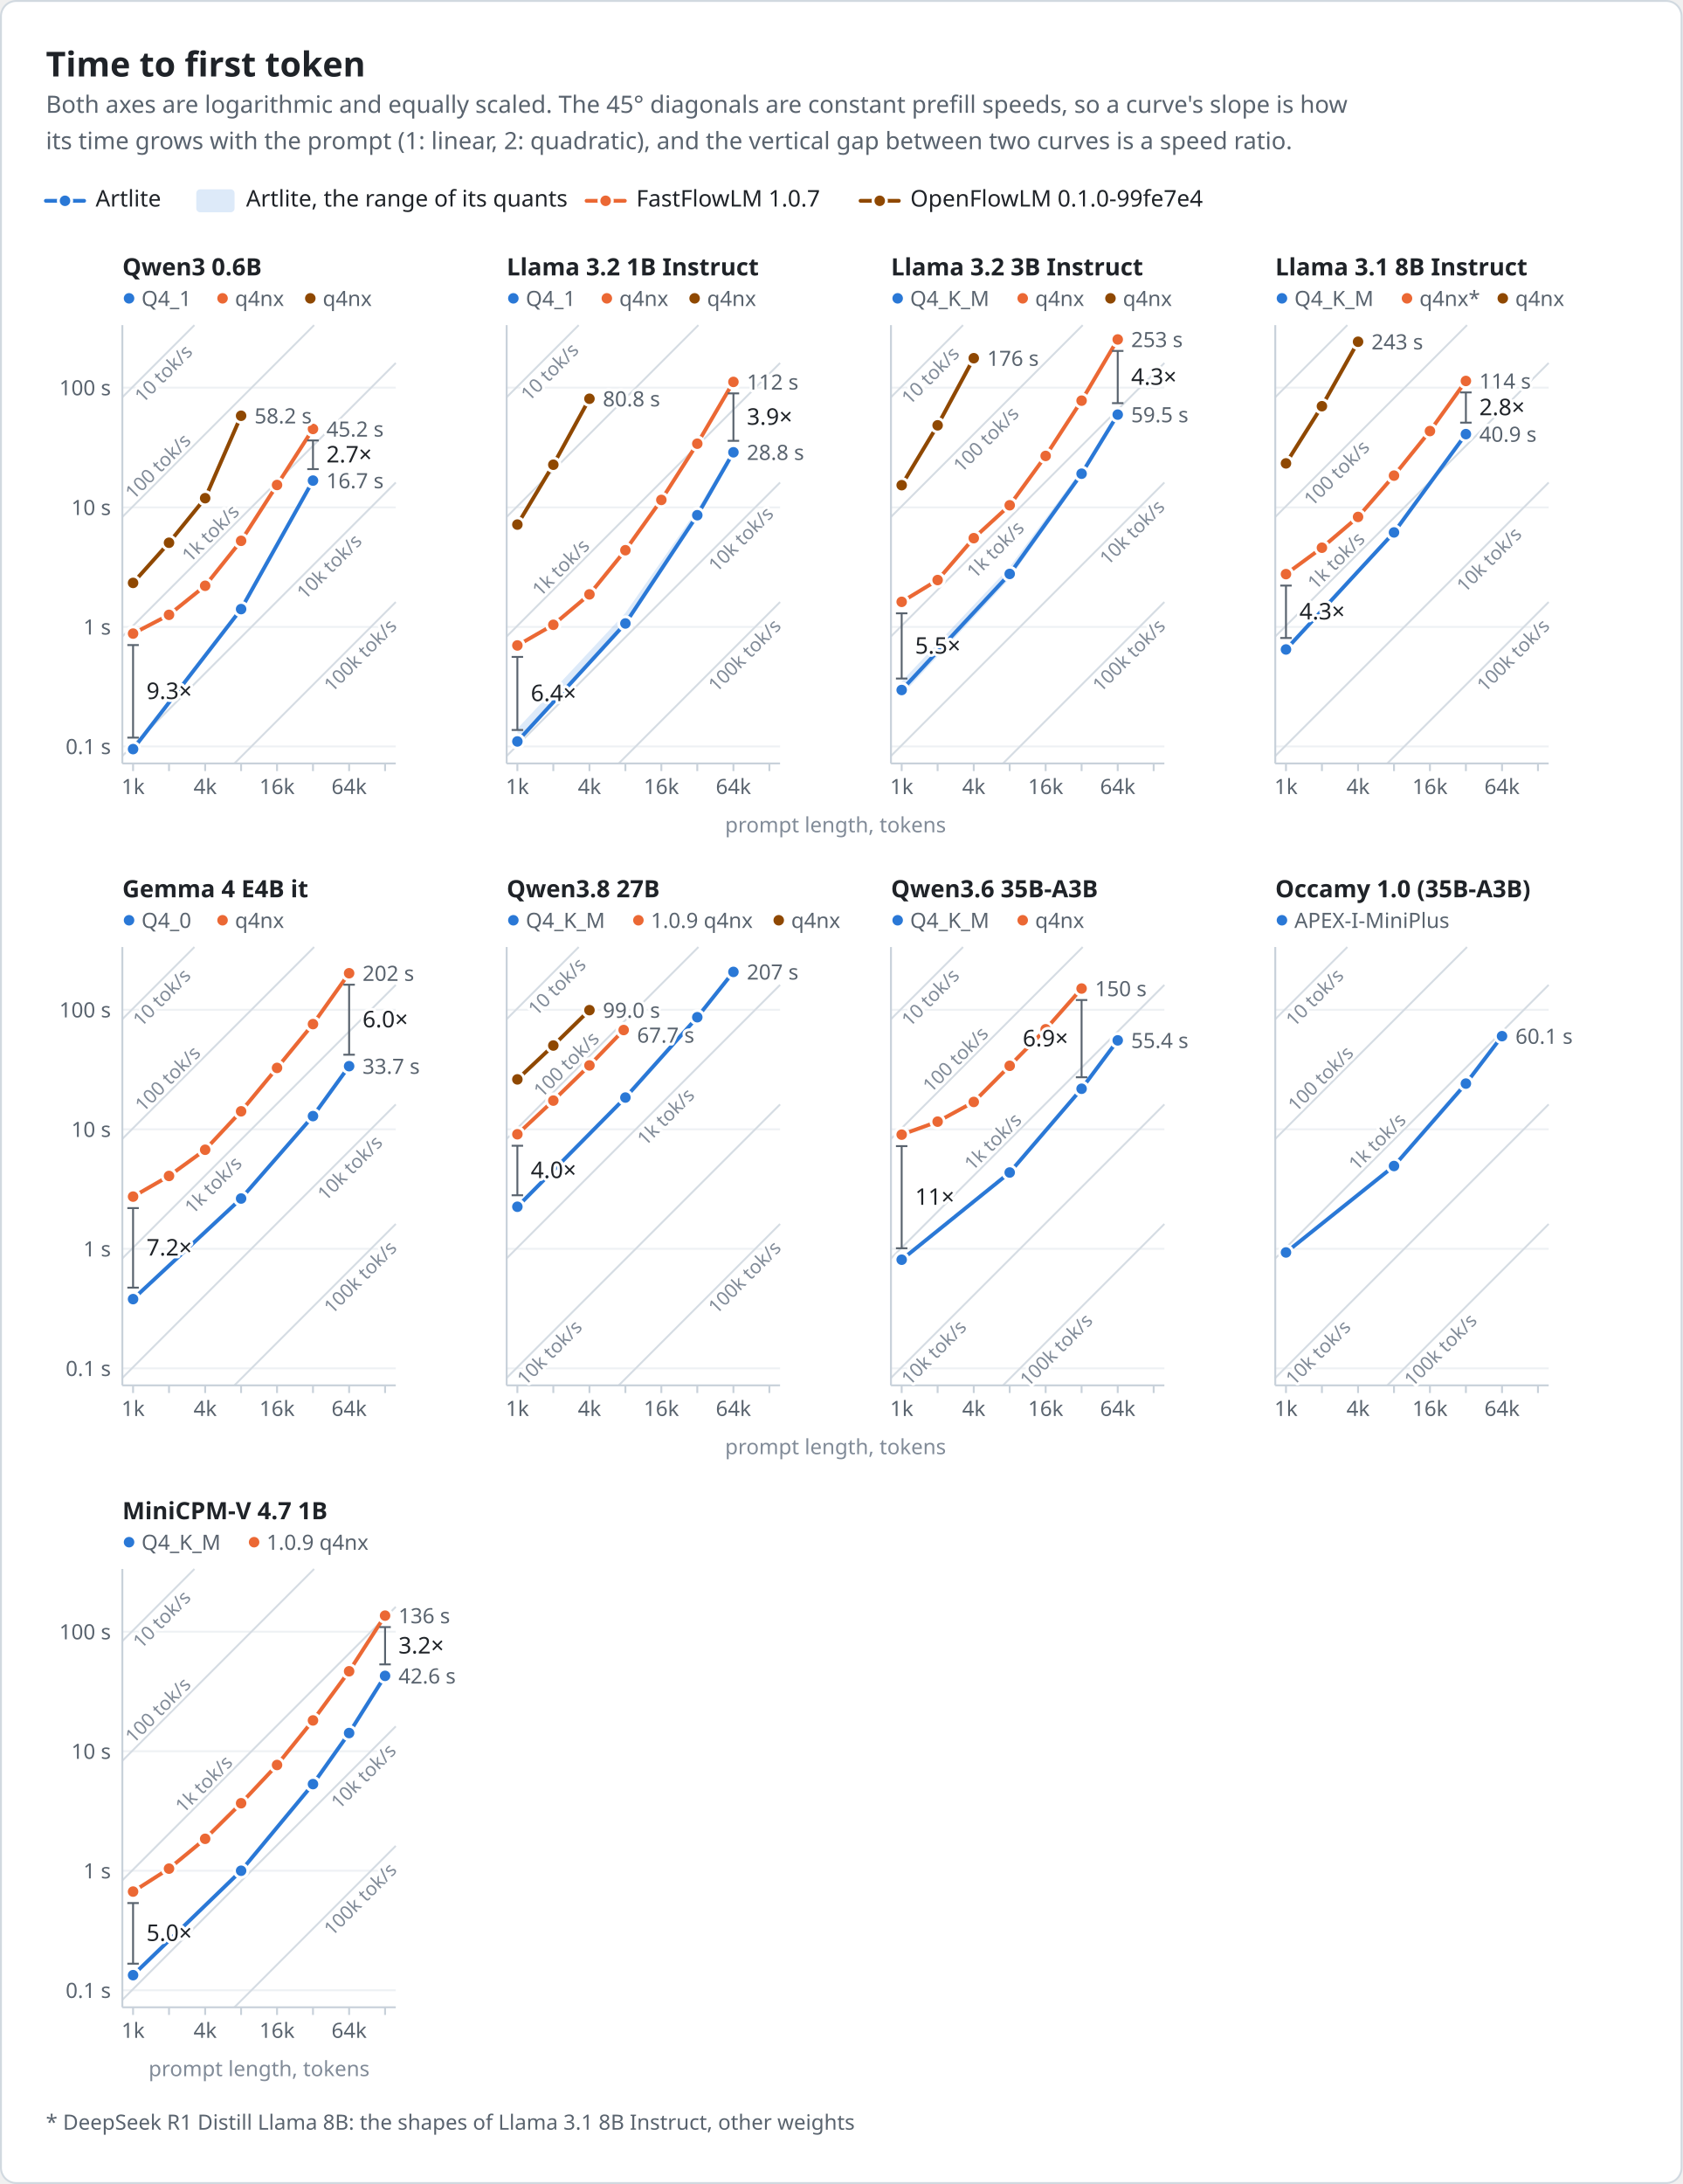
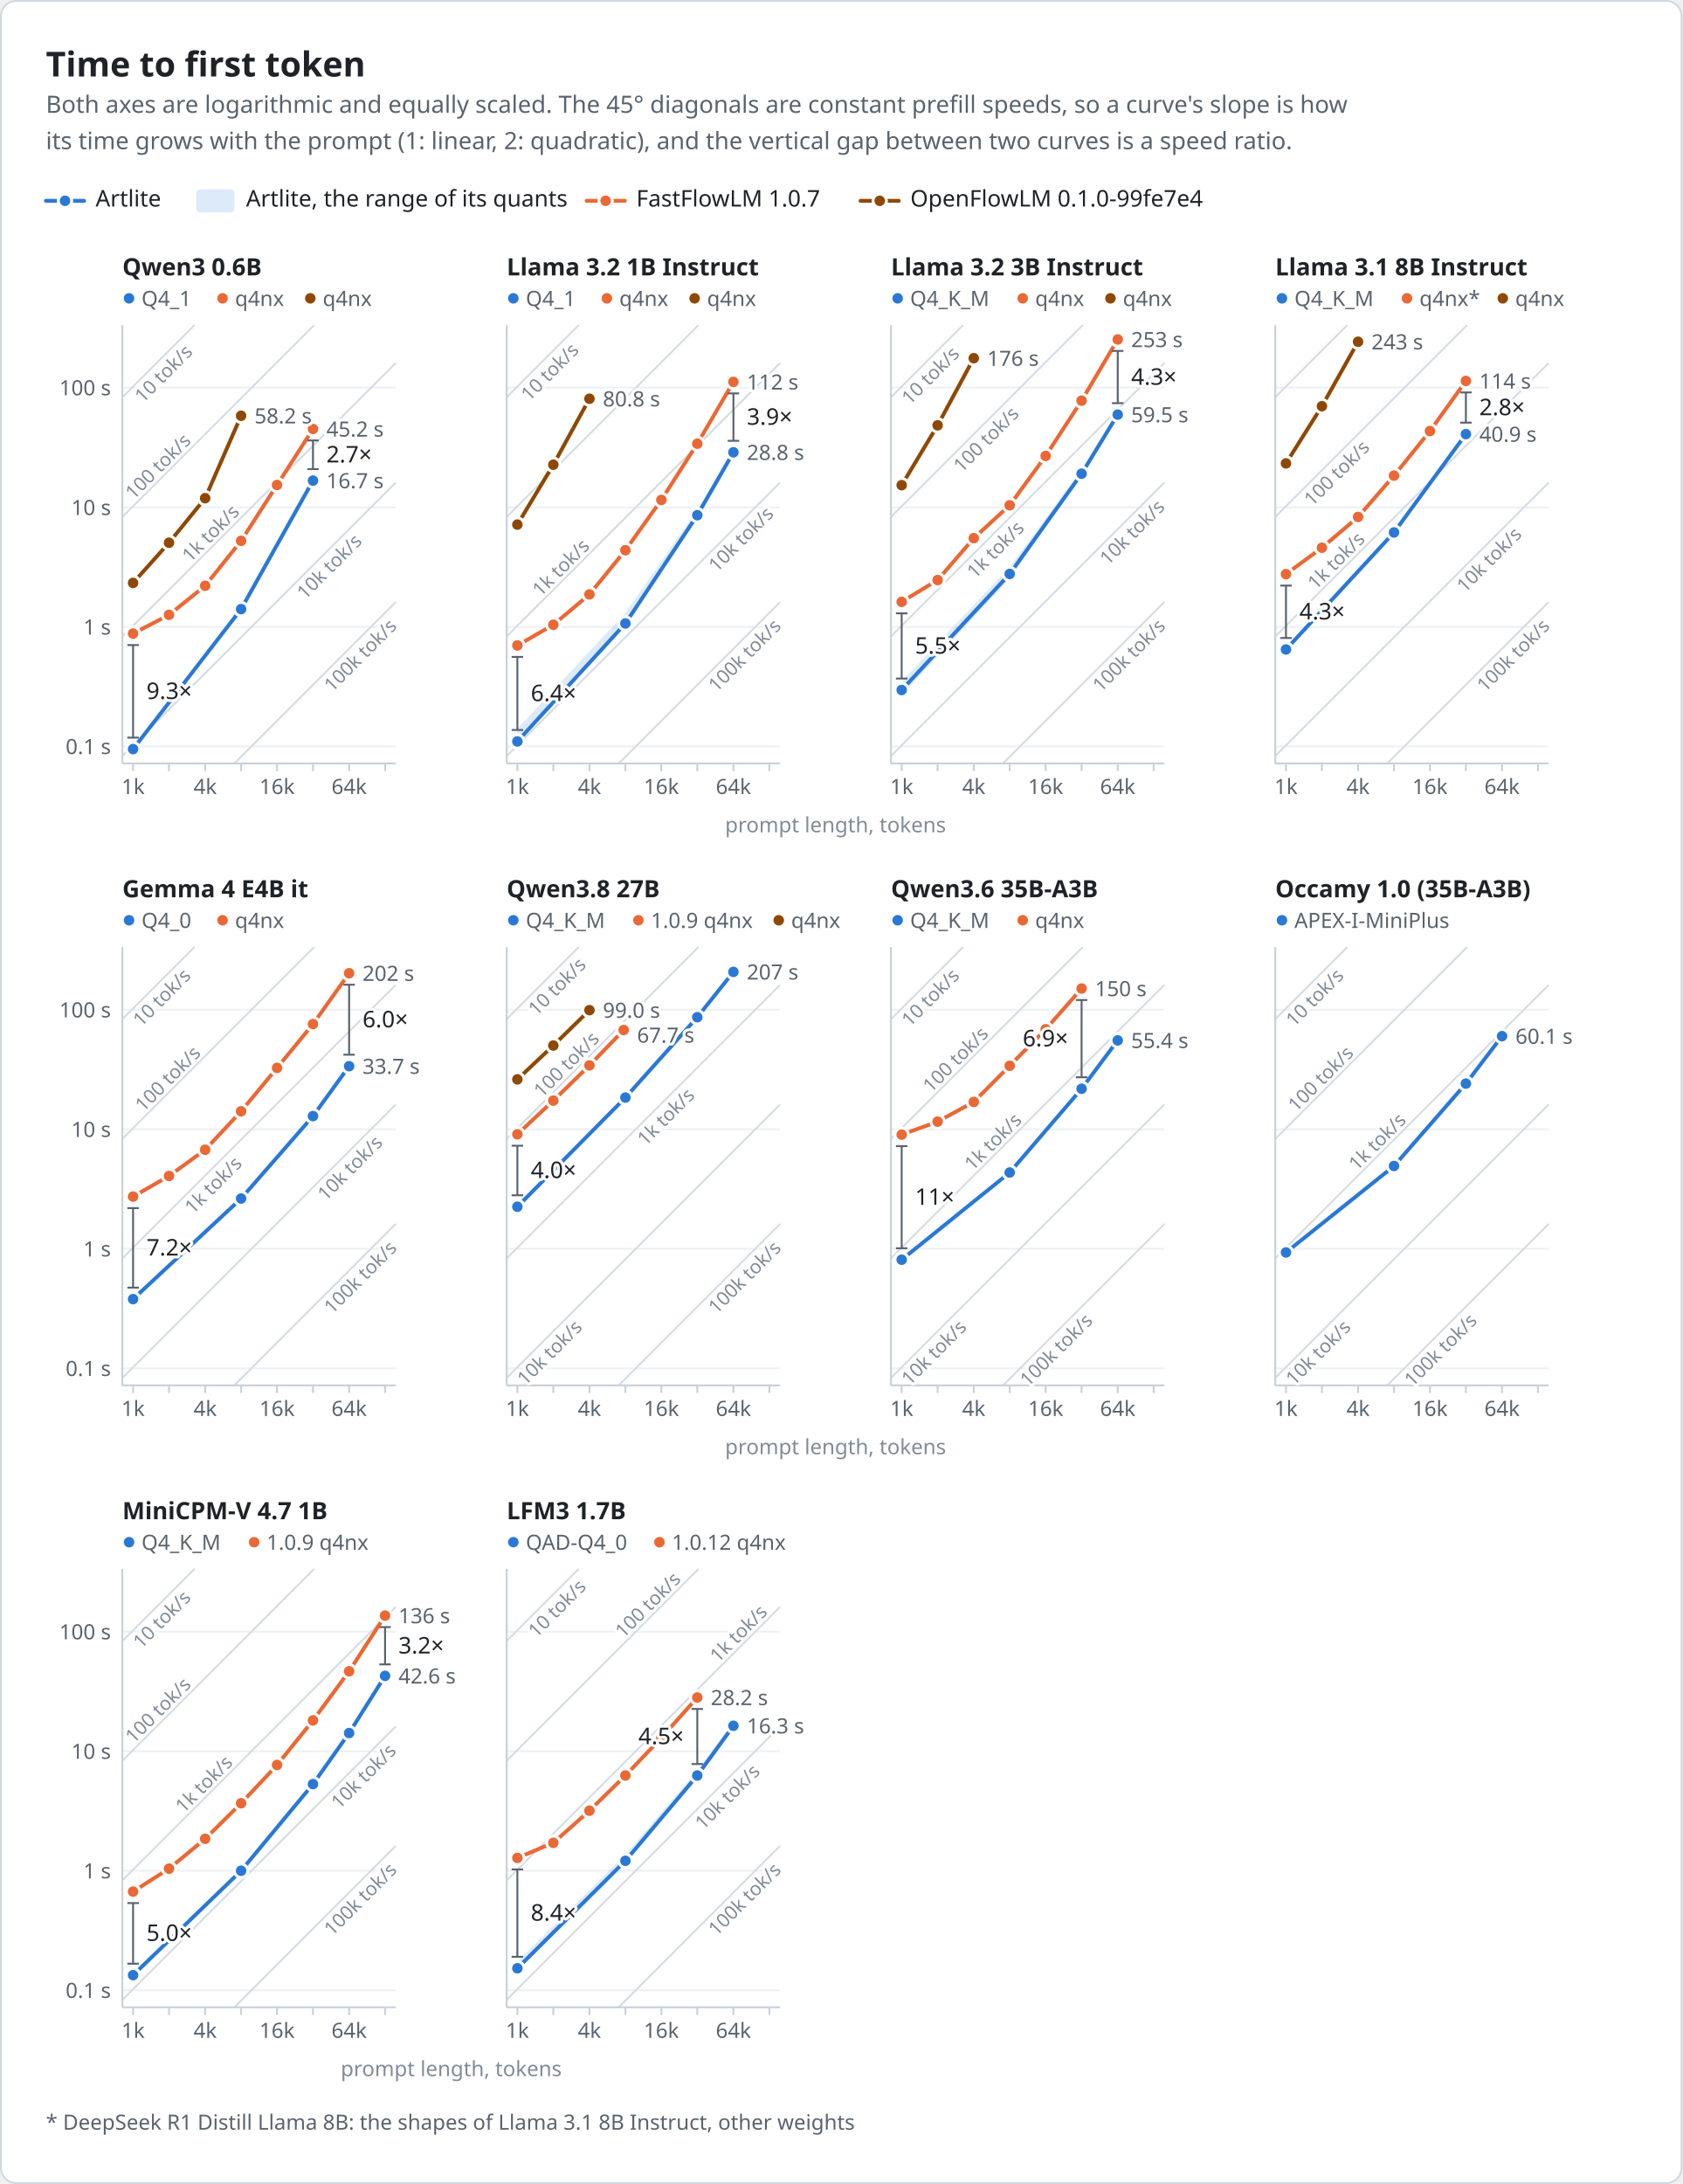
<svg xmlns="http://www.w3.org/2000/svg" width="880" height="1142" viewBox="0 0 880 1142" role="img" aria-labelledby="t d">
  <style>text{font-family:-apple-system, BlinkMacSystemFont, "Segoe UI", "Noto Sans", Helvetica, Arial, sans-serif;font-size:11px;fill:#59636e;font-variant-numeric:tabular-nums}.title{font-size:18px;font-weight:600;fill:#1f2328}.sub{font-size:12.5px}.h{font-size:12.5px;font-weight:600;fill:#1f2328}.lbl{font-size:12px;fill:#1f2328}.lbl2{font-size:12px}.strong{font-weight:600;fill:#1f2328}.muted{fill:#818b98}.small{font-size:10px}.halo{paint-order:stroke;stroke:#ffffff;stroke-width:3px;stroke-linejoin:round}.grid{stroke:#eef1f4}.axis{stroke:#c8d1da}.guide{stroke:#d5dce3}.bracket{stroke:#59636e;fill:none}.ft{fill:#86b6ef}.detail{font-size:12px;font-weight:400;fill:#59636e}.tile{fill:#eef1f4;stroke:#59636e;stroke-width:1}.cut{stroke:#59636e;stroke-width:.75;fill:none}.f0{fill:#2a78d6}.l0{stroke:#2a78d6;stroke-width:2;fill:none;stroke-linejoin:round;stroke-linecap:round}.d0{fill:#2a78d6;stroke:#ffffff;stroke-width:1.5}.b0{fill:#2a78d6;fill-opacity:.16}.f1{fill:#eb6834}.l1{stroke:#eb6834;stroke-width:2;fill:none;stroke-linejoin:round;stroke-linecap:round}.d1{fill:#eb6834;stroke:#ffffff;stroke-width:1.5}.b1{fill:#eb6834;fill-opacity:.16}.f2{fill:#1baf7a}.l2{stroke:#1baf7a;stroke-width:2;fill:none;stroke-linejoin:round;stroke-linecap:round}.d2{fill:#1baf7a;stroke:#ffffff;stroke-width:1.5}.b2{fill:#1baf7a;fill-opacity:.16}.f3{fill:#8f4801}.l3{stroke:#8f4801;stroke-width:2;fill:none;stroke-linejoin:round;stroke-linecap:round}.d3{fill:#8f4801;stroke:#ffffff;stroke-width:1.5}.b3{fill:#8f4801;fill-opacity:.16}</style>
  <rect x="0.5" y="0.5" width="879" height="1141" rx="8" fill="#ffffff" stroke="#d1d9e0" />
  <text x="24.0" y="40.0" class="title">Time to first token</text>
  <text x="24.0" y="59.0" class="sub">Both axes are logarithmic and equally scaled. The 45° diagonals are constant prefill speeds, so a curve's slope is how</text>
  <text x="24.0" y="78.0" class="sub">its time grows with the prompt (1: linear, 2: quadratic), and the vertical gap between two curves is a speed ratio.</text>
  <line x1="24.0" y1="105.0" x2="44.0" y2="105.0" class="l0" />
  <circle cx="34" cy="105" r="3.5" class="d0" />
  <text x="50.0" y="108.0" class="lbl">Artlite</text>
  <rect x="102.672" y="99" width="20" height="12" rx="2" class="b0" />
  <text x="128.7" y="108.0" class="lbl">Artlite, the range of its quants</text>
  <line x1="306.8" y1="105.0" x2="326.8" y2="105.0" class="l1" />
  <circle cx="316.756" cy="105" r="3.5" class="d1" />
  <text x="332.8" y="108.0" class="lbl">FastFlowLM 1.0.7</text>
  <line x1="450.1" y1="105.0" x2="470.1" y2="105.0" class="l3" />
  <circle cx="460.12" cy="105" r="3.5" class="d3" />
  <text x="476.1" y="108.0" class="lbl">OpenFlowLM 0.1.0-99fe7e4</text>
  <text x="64.0" y="144.0" class="h">Qwen3 0.6B</text>
  <circle cx="67.5" cy="156.0" r="3.5" class="d0" />
  <text x="74.0" y="160.0">Q4_1</text>
  <circle cx="116.4" cy="156.0" r="3.5" class="d1" />
  <text x="122.9" y="160.0">q4nx</text>
  <circle cx="162.3" cy="156.0" r="3.5" class="d3" />
  <text x="168.8" y="160.0">q4nx</text>
  <line x1="64.0" y1="390.3" x2="207.0" y2="390.3" class="grid" />
  <text x="58.0" y="394.3" text-anchor="end">0.1 s</text>
  <line x1="64.0" y1="327.8" x2="207.0" y2="327.8" class="grid" />
  <text x="58.0" y="331.8" text-anchor="end">1 s</text>
  <line x1="64.0" y1="265.3" x2="207.0" y2="265.3" class="grid" />
  <text x="58.0" y="269.3" text-anchor="end">10 s</text>
  <line x1="64.0" y1="202.7" x2="207.0" y2="202.7" class="grid" />
  <text x="58.0" y="206.7" text-anchor="end">100 s</text>
  <line x1="64.0" y1="207.7" x2="101.7" y2="170.0" class="guide" />
  <line x1="64.0" y1="270.3" x2="164.3" y2="170.0" class="guide" />
  <line x1="64.0" y1="332.8" x2="207.0" y2="189.8" class="guide" />
  <line x1="64.0" y1="395.3" x2="207.0" y2="252.3" class="guide" />
  <line x1="122.6" y1="399.2" x2="207.0" y2="314.8" class="guide" />
  <line x1="64.0" y1="399.2" x2="207.0" y2="399.2" class="axis" />
  <line x1="64.0" y1="170.0" x2="64.0" y2="399.2" class="axis" />
  <line x1="69.6" y1="399.2" x2="69.6" y2="403.2" class="axis" />
  <text x="69.6" y="415.2" text-anchor="middle">1k</text>
  <line x1="88.4" y1="399.2" x2="88.4" y2="403.2" class="axis" />
  <line x1="107.3" y1="399.2" x2="107.3" y2="403.2" class="axis" />
  <text x="107.3" y="415.2" text-anchor="middle">4k</text>
  <line x1="126.1" y1="399.2" x2="126.1" y2="403.2" class="axis" />
  <line x1="144.9" y1="399.2" x2="144.9" y2="403.2" class="axis" />
  <text x="144.9" y="415.2" text-anchor="middle">16k</text>
  <line x1="163.7" y1="399.2" x2="163.7" y2="403.2" class="axis" />
  <line x1="182.6" y1="399.2" x2="182.6" y2="403.2" class="axis" />
  <text x="182.6" y="415.2" text-anchor="middle">64k</text>
  <line x1="201.4" y1="399.2" x2="201.4" y2="403.2" class="axis" />
  <polyline points="69.6,331.3 88.4,321.5 107.3,306.3 126.1,282.8 144.9,253.6 163.7,224.3" class="l1" />
  <circle cx="69.6" cy="331.3" r="3.5" class="d1" />
  <circle cx="88.4" cy="321.5" r="3.5" class="d1" />
  <circle cx="107.3" cy="306.3" r="3.5" class="d1" />
  <circle cx="126.1" cy="282.8" r="3.5" class="d1" />
  <circle cx="144.9" cy="253.6" r="3.5" class="d1" />
  <circle cx="163.7" cy="224.3" r="3.5" class="d1" />
  <polyline points="69.6,304.8 88.4,283.8 107.3,260.5 126.1,217.4" class="l3" />
  <circle cx="69.6" cy="304.8" r="3.5" class="d3" />
  <circle cx="88.4" cy="283.8" r="3.5" class="d3" />
  <circle cx="107.3" cy="260.5" r="3.5" class="d3" />
  <circle cx="126.1" cy="217.4" r="3.5" class="d3" />
  <polyline points="69.6,391.7 126.1,318.5 163.7,251.3" class="l0" />
  <circle cx="69.6" cy="391.7" r="3.5" class="d0" />
  <circle cx="126.1" cy="318.5" r="3.5" class="d0" />
  <circle cx="163.7" cy="251.3" r="3.5" class="d0" />
  <text x="133.1" y="221.4" class="halo">58.2 s</text>
  <text x="170.7" y="228.3" class="halo">45.2 s</text>
  <text x="170.7" y="255.3" class="halo">16.7 s</text>
  <path d="M66.6,385.7h6M69.6,385.7V337.3M66.6,337.3h6" class="bracket" />
  <text x="76.6" y="365.5" class="lbl halo">9.3×</text>
  <path d="M160.7,245.3h6M163.7,245.3V230.3M160.7,230.3h6" class="bracket" />
  <text x="170.7" y="241.8" class="lbl halo">2.7×</text>
  <text x="88.0" y="197.8" text-anchor="middle" class="muted small halo" transform="rotate(-45.0 88.0 197.8)">10 tok/s</text>
  <text x="85.1" y="246.3" text-anchor="middle" class="muted small halo" transform="rotate(-45.0 85.1 246.3)">100 tok/s</text>
  <text x="112.6" y="281.3" text-anchor="middle" class="muted small halo" transform="rotate(-45.0 112.6 281.3)">1k tok/s</text>
  <text x="174.7" y="298.7" text-anchor="middle" class="muted small halo" transform="rotate(-45.0 174.7 298.7)">10k tok/s</text>
  <text x="190.9" y="345.1" text-anchor="middle" class="muted small halo" transform="rotate(-45.0 190.9 345.1)">100k tok/s</text>
  <text x="265.0" y="144.0" class="h">Llama 3.2 1B Instruct</text>
  <circle cx="268.5" cy="156.0" r="3.5" class="d0" />
  <text x="275.0" y="160.0">Q4_1</text>
  <circle cx="317.4" cy="156.0" r="3.5" class="d1" />
  <text x="323.9" y="160.0">q4nx</text>
  <circle cx="363.3" cy="156.0" r="3.5" class="d3" />
  <text x="369.8" y="160.0">q4nx</text>
  <line x1="265.0" y1="390.3" x2="408.0" y2="390.3" class="grid" />
  <line x1="265.0" y1="327.8" x2="408.0" y2="327.8" class="grid" />
  <line x1="265.0" y1="265.3" x2="408.0" y2="265.3" class="grid" />
  <line x1="265.0" y1="202.7" x2="408.0" y2="202.7" class="grid" />
  <line x1="265.0" y1="207.7" x2="302.7" y2="170.0" class="guide" />
  <line x1="265.0" y1="270.3" x2="365.3" y2="170.0" class="guide" />
  <line x1="265.0" y1="332.8" x2="408.0" y2="189.8" class="guide" />
  <line x1="265.0" y1="395.3" x2="408.0" y2="252.3" class="guide" />
  <line x1="323.6" y1="399.2" x2="408.0" y2="314.8" class="guide" />
  <line x1="265.0" y1="399.2" x2="408.0" y2="399.2" class="axis" />
  <line x1="265.0" y1="170.0" x2="265.0" y2="399.2" class="axis" />
  <line x1="270.6" y1="399.2" x2="270.6" y2="403.2" class="axis" />
  <text x="270.6" y="415.2" text-anchor="middle">1k</text>
  <line x1="289.4" y1="399.2" x2="289.4" y2="403.2" class="axis" />
  <line x1="308.3" y1="399.2" x2="308.3" y2="403.2" class="axis" />
  <text x="308.3" y="415.2" text-anchor="middle">4k</text>
  <line x1="327.1" y1="399.2" x2="327.1" y2="403.2" class="axis" />
  <line x1="345.9" y1="399.2" x2="345.9" y2="403.2" class="axis" />
  <text x="345.9" y="415.2" text-anchor="middle">16k</text>
  <line x1="364.7" y1="399.2" x2="364.7" y2="403.2" class="axis" />
  <line x1="383.6" y1="399.2" x2="383.6" y2="403.2" class="axis" />
  <text x="383.6" y="415.2" text-anchor="middle">64k</text>
  <line x1="402.4" y1="399.2" x2="402.4" y2="403.2" class="axis" />
  <polygon points="270.6,381.0 327.1,320.5 364.7,266.5 383.6,234.8 383.6,236.6 364.7,269.4 327.1,326.0 270.6,387.7" class="b0" />
  <polyline points="270.6,337.5 289.4,326.7 308.3,310.8 327.1,287.7 345.9,261.4 364.7,232.0 383.6,199.7" class="l1" />
  <circle cx="270.6" cy="337.5" r="3.5" class="d1" />
  <circle cx="289.4" cy="326.7" r="3.5" class="d1" />
  <circle cx="308.3" cy="310.8" r="3.5" class="d1" />
  <circle cx="327.1" cy="287.7" r="3.5" class="d1" />
  <circle cx="345.9" cy="261.4" r="3.5" class="d1" />
  <circle cx="364.7" cy="232.0" r="3.5" class="d1" />
  <circle cx="383.6" cy="199.7" r="3.5" class="d1" />
  <polyline points="270.6,274.3 289.4,243.0 308.3,208.5" class="l3" />
  <circle cx="270.6" cy="274.3" r="3.5" class="d3" />
  <circle cx="289.4" cy="243.0" r="3.5" class="d3" />
  <circle cx="308.3" cy="208.5" r="3.5" class="d3" />
  <polyline points="270.6,387.7 327.1,326.0 364.7,269.4 383.6,236.5" class="l0" />
  <circle cx="270.6" cy="387.7" r="3.5" class="d0" />
  <circle cx="327.1" cy="326.0" r="3.5" class="d0" />
  <circle cx="364.7" cy="269.4" r="3.5" class="d0" />
  <circle cx="383.6" cy="236.5" r="3.5" class="d0" />
  <text x="390.6" y="203.7" class="halo">112 s</text>
  <text x="315.3" y="212.5" class="halo">80.8 s</text>
  <text x="390.6" y="240.5" class="halo">28.8 s</text>
  <path d="M267.6,381.7h6M270.6,381.7V343.5M267.6,343.5h6" class="bracket" />
  <text x="277.6" y="366.6" class="lbl halo">6.4×</text>
  <path d="M380.6,230.5h6M383.6,230.5V205.7M380.6,205.7h6" class="bracket" />
  <text x="390.6" y="222.1" class="lbl halo">3.9×</text>
  <text x="290.0" y="196.9" text-anchor="middle" class="muted small halo" transform="rotate(-45.0 290.0 196.9)">10 tok/s</text>
  <text x="295.8" y="299.2" text-anchor="middle" class="muted small halo" transform="rotate(-45.0 295.8 299.2)">1k tok/s</text>
  <text x="390.0" y="284.4" text-anchor="middle" class="muted small halo" transform="rotate(-45.0 390.0 284.4)">10k tok/s</text>
  <text x="391.9" y="345.1" text-anchor="middle" class="muted small halo" transform="rotate(-45.0 391.9 345.1)">100k tok/s</text>
  <text x="466.0" y="144.0" class="h">Llama 3.2 3B Instruct</text>
  <circle cx="469.5" cy="156.0" r="3.5" class="d0" />
  <text x="476.0" y="160.0">Q4_K_M</text>
  <circle cx="534.9" cy="156.0" r="3.5" class="d1" />
  <text x="541.4" y="160.0">q4nx</text>
  <circle cx="580.8" cy="156.0" r="3.5" class="d3" />
  <text x="587.3" y="160.0">q4nx</text>
  <line x1="466.0" y1="390.3" x2="609.0" y2="390.3" class="grid" />
  <line x1="466.0" y1="327.8" x2="609.0" y2="327.8" class="grid" />
  <line x1="466.0" y1="265.3" x2="609.0" y2="265.3" class="grid" />
  <line x1="466.0" y1="202.7" x2="609.0" y2="202.7" class="grid" />
  <line x1="466.0" y1="207.7" x2="503.7" y2="170.0" class="guide" />
  <line x1="466.0" y1="270.3" x2="566.3" y2="170.0" class="guide" />
  <line x1="466.0" y1="332.8" x2="609.0" y2="189.8" class="guide" />
  <line x1="466.0" y1="395.3" x2="609.0" y2="252.3" class="guide" />
  <line x1="524.6" y1="399.2" x2="609.0" y2="314.8" class="guide" />
  <line x1="466.0" y1="399.2" x2="609.0" y2="399.2" class="axis" />
  <line x1="466.0" y1="170.0" x2="466.0" y2="399.2" class="axis" />
  <line x1="471.6" y1="399.2" x2="471.6" y2="403.2" class="axis" />
  <text x="471.6" y="415.2" text-anchor="middle">1k</text>
  <line x1="490.4" y1="399.2" x2="490.4" y2="403.2" class="axis" />
  <line x1="509.3" y1="399.2" x2="509.3" y2="403.2" class="axis" />
  <text x="509.3" y="415.2" text-anchor="middle">4k</text>
  <line x1="528.1" y1="399.2" x2="528.1" y2="403.2" class="axis" />
  <line x1="546.9" y1="399.2" x2="546.9" y2="403.2" class="axis" />
  <text x="546.9" y="415.2" text-anchor="middle">16k</text>
  <line x1="565.7" y1="399.2" x2="565.7" y2="403.2" class="axis" />
  <line x1="584.6" y1="399.2" x2="584.6" y2="403.2" class="axis" />
  <text x="584.6" y="415.2" text-anchor="middle">64k</text>
  <line x1="603.4" y1="399.2" x2="603.4" y2="403.2" class="axis" />
  <polygon points="471.6,356.3 528.1,296.5 565.7,245.6 565.7,249.2 528.1,302.5 471.6,363.5" class="b0" />
  <polyline points="471.6,314.7 490.4,303.3 509.3,281.4 528.1,264.2 546.9,238.4 565.7,209.5 584.6,177.5" class="l1" />
  <circle cx="471.6" cy="314.7" r="3.5" class="d1" />
  <circle cx="490.4" cy="303.3" r="3.5" class="d1" />
  <circle cx="509.3" cy="281.4" r="3.5" class="d1" />
  <circle cx="528.1" cy="264.2" r="3.5" class="d1" />
  <circle cx="546.9" cy="238.4" r="3.5" class="d1" />
  <circle cx="565.7" cy="209.5" r="3.5" class="d1" />
  <circle cx="584.6" cy="177.5" r="3.5" class="d1" />
  <polyline points="471.6,253.7 490.4,222.4 509.3,187.3" class="l3" />
  <circle cx="471.6" cy="253.7" r="3.5" class="d3" />
  <circle cx="490.4" cy="222.4" r="3.5" class="d3" />
  <circle cx="509.3" cy="187.3" r="3.5" class="d3" />
  <polyline points="471.6,360.8 528.1,300.1 565.7,247.7 584.6,216.8" class="l0" />
  <circle cx="471.6" cy="360.8" r="3.5" class="d0" />
  <circle cx="528.1" cy="300.1" r="3.5" class="d0" />
  <circle cx="565.7" cy="247.7" r="3.5" class="d0" />
  <circle cx="584.6" cy="216.8" r="3.5" class="d0" />
  <text x="591.6" y="181.5" class="halo">253 s</text>
  <text x="516.3" y="191.3" class="halo">176 s</text>
  <text x="591.6" y="220.8" class="halo">59.5 s</text>
  <path d="M468.6,354.8h6M471.6,354.8V320.7M468.6,320.7h6" class="bracket" />
  <text x="478.6" y="341.8" class="lbl halo">5.5×</text>
  <path d="M581.6,210.8h6M584.6,210.8V183.5M581.6,183.5h6" class="bracket" />
  <text x="591.6" y="201.2" class="lbl halo">4.3×</text>
  <text x="489.1" y="198.8" text-anchor="middle" class="muted small halo" transform="rotate(-45.0 489.1 198.8)">10 tok/s</text>
  <text x="518.2" y="232.2" text-anchor="middle" class="muted small halo" transform="rotate(-45.0 518.2 232.2)">100 tok/s</text>
  <text x="523.1" y="289.8" text-anchor="middle" class="muted small halo" transform="rotate(-45.0 523.1 289.8)">1k tok/s</text>
  <text x="594.6" y="280.8" text-anchor="middle" class="muted small halo" transform="rotate(-45.0 594.6 280.8)">10k tok/s</text>
  <text x="592.9" y="345.1" text-anchor="middle" class="muted small halo" transform="rotate(-45.0 592.9 345.1)">100k tok/s</text>
  <text x="667.0" y="144.0" class="h">Llama 3.1 8B Instruct</text>
  <circle cx="670.5" cy="156.0" r="3.5" class="d0" />
  <text x="677.0" y="160.0">Q4_K_M</text>
  <circle cx="735.9" cy="156.0" r="3.5" class="d1" />
  <text x="742.4" y="160.0">q4nx*</text>
  <circle cx="786.0" cy="156.0" r="3.5" class="d3" />
  <text x="792.5" y="160.0">q4nx</text>
  <line x1="667.0" y1="390.3" x2="810.0" y2="390.3" class="grid" />
  <line x1="667.0" y1="327.8" x2="810.0" y2="327.8" class="grid" />
  <line x1="667.0" y1="265.3" x2="810.0" y2="265.3" class="grid" />
  <line x1="667.0" y1="202.7" x2="810.0" y2="202.7" class="grid" />
  <line x1="667.0" y1="207.7" x2="704.7" y2="170.0" class="guide" />
  <line x1="667.0" y1="270.3" x2="767.3" y2="170.0" class="guide" />
  <line x1="667.0" y1="332.8" x2="810.0" y2="189.8" class="guide" />
  <line x1="667.0" y1="395.3" x2="810.0" y2="252.3" class="guide" />
  <line x1="725.6" y1="399.2" x2="810.0" y2="314.8" class="guide" />
  <line x1="667.0" y1="399.2" x2="810.0" y2="399.2" class="axis" />
  <line x1="667.0" y1="170.0" x2="667.0" y2="399.2" class="axis" />
  <line x1="672.6" y1="399.2" x2="672.6" y2="403.2" class="axis" />
  <text x="672.6" y="415.2" text-anchor="middle">1k</text>
  <line x1="691.4" y1="399.2" x2="691.4" y2="403.2" class="axis" />
  <line x1="710.3" y1="399.2" x2="710.3" y2="403.2" class="axis" />
  <text x="710.3" y="415.2" text-anchor="middle">4k</text>
  <line x1="729.1" y1="399.2" x2="729.1" y2="403.2" class="axis" />
  <line x1="747.9" y1="399.2" x2="747.9" y2="403.2" class="axis" />
  <text x="747.9" y="415.2" text-anchor="middle">16k</text>
  <line x1="766.7" y1="399.2" x2="766.7" y2="403.2" class="axis" />
  <line x1="785.6" y1="399.2" x2="785.6" y2="403.2" class="axis" />
  <text x="785.6" y="415.2" text-anchor="middle">64k</text>
  <line x1="804.4" y1="399.2" x2="804.4" y2="403.2" class="axis" />
  <polygon points="672.6,339.6 729.1,278.4 766.7,227.0 766.7,227.7 729.1,279.6 672.6,341.0" class="b0" />
  <polyline points="672.6,300.2 691.4,286.4 710.3,270.3 729.1,248.7 747.9,225.4 766.7,199.2" class="l1" />
  <circle cx="672.6" cy="300.2" r="3.5" class="d1" />
  <circle cx="691.4" cy="286.4" r="3.5" class="d1" />
  <circle cx="710.3" cy="270.3" r="3.5" class="d1" />
  <circle cx="729.1" cy="248.7" r="3.5" class="d1" />
  <circle cx="747.9" cy="225.4" r="3.5" class="d1" />
  <circle cx="766.7" cy="199.2" r="3.5" class="d1" />
  <polyline points="672.6,242.3 691.4,212.4 710.3,178.7" class="l3" />
  <circle cx="672.6" cy="242.3" r="3.5" class="d3" />
  <circle cx="691.4" cy="212.4" r="3.5" class="d3" />
  <circle cx="710.3" cy="178.7" r="3.5" class="d3" />
  <polyline points="672.6,339.6 729.1,278.4 766.7,227.0" class="l0" />
  <circle cx="672.6" cy="339.6" r="3.5" class="d0" />
  <circle cx="729.1" cy="278.4" r="3.5" class="d0" />
  <circle cx="766.7" cy="227.0" r="3.5" class="d0" />
  <text x="717.3" y="182.7" class="halo">243 s</text>
  <text x="773.7" y="203.2" class="halo">114 s</text>
  <text x="773.7" y="231.0" class="halo">40.9 s</text>
  <path d="M669.6,333.6h6M672.6,333.6V306.2M669.6,306.2h6" class="bracket" />
  <text x="679.6" y="323.9" class="lbl halo">4.3×</text>
  <path d="M763.7,221.0h6M766.7,221.0V205.2M763.7,205.2h6" class="bracket" />
  <text x="773.7" y="217.1" class="lbl halo">2.8×</text>
  <text x="701.6" y="249.8" text-anchor="middle" class="muted small halo" transform="rotate(-45.0 701.6 249.8)">100 tok/s</text>
  <text x="701.3" y="295.6" text-anchor="middle" class="muted small halo" transform="rotate(-45.0 701.3 295.6)">1k tok/s</text>
  <text x="781.3" y="295.1" text-anchor="middle" class="muted small halo" transform="rotate(-45.0 781.3 295.1)">10k tok/s</text>
  <text x="793.9" y="345.1" text-anchor="middle" class="muted small halo" transform="rotate(-45.0 793.9 345.1)">100k tok/s</text>
  <text x="437.0" y="435.2" text-anchor="middle" class="muted">prompt length, tokens</text>
  <text x="64.0" y="469.2" class="h">Gemma 4 E4B it</text>
  <circle cx="67.5" cy="481.2" r="3.5" class="d0" />
  <text x="74.0" y="485.2">Q4_0</text>
  <circle cx="116.4" cy="481.2" r="3.5" class="d1" />
  <text x="122.9" y="485.2">q4nx</text>
  <line x1="64.0" y1="715.5" x2="207.0" y2="715.5" class="grid" />
  <text x="58.0" y="719.5" text-anchor="end">0.1 s</text>
  <line x1="64.0" y1="653.0" x2="207.0" y2="653.0" class="grid" />
  <text x="58.0" y="657.0" text-anchor="end">1 s</text>
  <line x1="64.0" y1="590.5" x2="207.0" y2="590.5" class="grid" />
  <text x="58.0" y="594.5" text-anchor="end">10 s</text>
  <line x1="64.0" y1="528.0" x2="207.0" y2="528.0" class="grid" />
  <text x="58.0" y="532.0" text-anchor="end">100 s</text>
  <line x1="64.0" y1="532.9" x2="101.7" y2="495.2" class="guide" />
  <line x1="64.0" y1="595.5" x2="164.3" y2="495.2" class="guide" />
  <line x1="64.0" y1="658.0" x2="207.0" y2="515.0" class="guide" />
  <line x1="64.0" y1="720.5" x2="207.0" y2="577.5" class="guide" />
  <line x1="122.6" y1="724.4" x2="207.0" y2="640.0" class="guide" />
  <line x1="64.0" y1="724.4" x2="207.0" y2="724.4" class="axis" />
  <line x1="64.0" y1="495.2" x2="64.0" y2="724.4" class="axis" />
  <line x1="69.6" y1="724.4" x2="69.6" y2="728.4" class="axis" />
  <text x="69.6" y="740.4" text-anchor="middle">1k</text>
  <line x1="88.4" y1="724.4" x2="88.4" y2="728.4" class="axis" />
  <line x1="107.3" y1="724.4" x2="107.3" y2="728.4" class="axis" />
  <text x="107.3" y="740.4" text-anchor="middle">4k</text>
  <line x1="126.1" y1="724.4" x2="126.1" y2="728.4" class="axis" />
  <line x1="144.9" y1="724.4" x2="144.9" y2="728.4" class="axis" />
  <text x="144.9" y="740.4" text-anchor="middle">16k</text>
  <line x1="163.7" y1="724.4" x2="163.7" y2="728.4" class="axis" />
  <line x1="182.6" y1="724.4" x2="182.6" y2="728.4" class="axis" />
  <text x="182.6" y="740.4" text-anchor="middle">64k</text>
  <line x1="201.4" y1="724.4" x2="201.4" y2="728.4" class="axis" />
  <polyline points="69.6,625.7 88.4,614.9 107.3,601.2 126.1,581.1 144.9,558.4 163.7,535.5 182.6,508.9" class="l1" />
  <circle cx="69.6" cy="625.7" r="3.5" class="d1" />
  <circle cx="88.4" cy="614.9" r="3.5" class="d1" />
  <circle cx="107.3" cy="601.2" r="3.5" class="d1" />
  <circle cx="126.1" cy="581.1" r="3.5" class="d1" />
  <circle cx="144.9" cy="558.4" r="3.5" class="d1" />
  <circle cx="163.7" cy="535.5" r="3.5" class="d1" />
  <circle cx="182.6" cy="508.9" r="3.5" class="d1" />
  <polyline points="69.6,679.3 126.1,626.7 163.7,583.6 182.6,557.5" class="l0" />
  <circle cx="69.6" cy="679.3" r="3.5" class="d0" />
  <circle cx="126.1" cy="626.7" r="3.5" class="d0" />
  <circle cx="163.7" cy="583.6" r="3.5" class="d0" />
  <circle cx="182.6" cy="557.5" r="3.5" class="d0" />
  <text x="189.6" y="512.9" class="halo">202 s</text>
  <text x="189.6" y="561.5" class="halo">33.7 s</text>
  <path d="M66.6,673.3h6M69.6,673.3V631.7M66.6,631.7h6" class="bracket" />
  <text x="76.6" y="656.5" class="lbl halo">7.2×</text>
  <path d="M179.6,551.5h6M182.6,551.5V514.9M179.6,514.9h6" class="bracket" />
  <text x="189.6" y="537.2" class="lbl halo">6.0×</text>
  <text x="87.1" y="524.0" text-anchor="middle" class="muted small halo" transform="rotate(-45.0 87.1 524.0)">10 tok/s</text>
  <text x="90.2" y="566.5" text-anchor="middle" class="muted small halo" transform="rotate(-45.0 90.2 566.5)">100 tok/s</text>
  <text x="114.0" y="622.1" text-anchor="middle" class="muted small halo" transform="rotate(-45.0 114.0 622.1)">1k tok/s</text>
  <text x="185.5" y="613.2" text-anchor="middle" class="muted small halo" transform="rotate(-45.0 185.5 613.2)">10k tok/s</text>
  <text x="190.9" y="670.3" text-anchor="middle" class="muted small halo" transform="rotate(-45.0 190.9 670.3)">100k tok/s</text>
  <text x="265.0" y="469.2" class="h">Qwen3.8 27B</text>
  <circle cx="268.5" cy="481.2" r="3.5" class="d0" />
  <text x="275.0" y="485.2">Q4_K_M</text>
  <circle cx="333.9" cy="481.2" r="3.5" class="d1" />
  <text x="340.4" y="485.2">1.0.9 q4nx</text>
  <circle cx="407.3" cy="481.2" r="3.5" class="d3" />
  <text x="413.8" y="485.2">q4nx</text>
  <line x1="265.0" y1="715.5" x2="408.0" y2="715.5" class="grid" />
  <line x1="265.0" y1="653.0" x2="408.0" y2="653.0" class="grid" />
  <line x1="265.0" y1="590.5" x2="408.0" y2="590.5" class="grid" />
  <line x1="265.0" y1="528.0" x2="408.0" y2="528.0" class="grid" />
  <line x1="265.0" y1="532.9" x2="302.7" y2="495.2" class="guide" />
  <line x1="265.0" y1="595.5" x2="365.3" y2="495.2" class="guide" />
  <line x1="265.0" y1="658.0" x2="408.0" y2="515.0" class="guide" />
  <line x1="265.0" y1="720.5" x2="408.0" y2="577.5" class="guide" />
  <line x1="323.6" y1="724.4" x2="408.0" y2="640.0" class="guide" />
  <line x1="265.0" y1="724.4" x2="408.0" y2="724.4" class="axis" />
  <line x1="265.0" y1="495.2" x2="265.0" y2="724.4" class="axis" />
  <line x1="270.6" y1="724.4" x2="270.6" y2="728.4" class="axis" />
  <text x="270.6" y="740.4" text-anchor="middle">1k</text>
  <line x1="289.4" y1="724.4" x2="289.4" y2="728.4" class="axis" />
  <line x1="308.3" y1="724.4" x2="308.3" y2="728.4" class="axis" />
  <text x="308.3" y="740.4" text-anchor="middle">4k</text>
  <line x1="327.1" y1="724.4" x2="327.1" y2="728.4" class="axis" />
  <line x1="345.9" y1="724.4" x2="345.9" y2="728.4" class="axis" />
  <text x="345.9" y="740.4" text-anchor="middle">16k</text>
  <line x1="364.7" y1="724.4" x2="364.7" y2="728.4" class="axis" />
  <line x1="383.6" y1="724.4" x2="383.6" y2="728.4" class="axis" />
  <text x="383.6" y="740.4" text-anchor="middle">64k</text>
  <line x1="402.4" y1="724.4" x2="402.4" y2="728.4" class="axis" />
  <polyline points="270.6,593.1 289.4,575.5 308.3,557.1 326.2,538.6" class="l1" />
  <circle cx="270.6" cy="593.1" r="3.5" class="d1" />
  <circle cx="289.4" cy="575.5" r="3.5" class="d1" />
  <circle cx="308.3" cy="557.1" r="3.5" class="d1" />
  <circle cx="326.2" cy="538.6" r="3.5" class="d1" />
  <polyline points="270.6,564.4 289.4,546.7 308.3,528.2" class="l3" />
  <circle cx="270.6" cy="564.4" r="3.5" class="d3" />
  <circle cx="289.4" cy="546.7" r="3.5" class="d3" />
  <circle cx="308.3" cy="528.2" r="3.5" class="d3" />
  <polyline points="270.6,631.0 327.1,573.9 364.7,531.9 383.6,508.2" class="l0" />
  <circle cx="270.6" cy="631.0" r="3.5" class="d0" />
  <circle cx="327.1" cy="573.9" r="3.5" class="d0" />
  <circle cx="364.7" cy="531.9" r="3.5" class="d0" />
  <circle cx="383.6" cy="508.2" r="3.5" class="d0" />
  <text x="390.6" y="512.2" class="halo">207 s</text>
  <text x="315.3" y="532.2" class="halo">99.0 s</text>
  <text x="333.2" y="545.2" class="halo">67.7 s</text>
  <path d="M267.6,625.0h6M270.6,625.0V599.1M267.6,599.1h6" class="bracket" />
  <text x="277.6" y="616.0" class="lbl halo">4.0×</text>
  <text x="293.8" y="518.3" text-anchor="middle" class="muted small halo" transform="rotate(-45.0 293.8 518.3)">10 tok/s</text>
  <text x="298.7" y="559.0" text-anchor="middle" class="muted small halo" transform="rotate(-45.0 298.7 559.0)">100 tok/s</text>
  <text x="350.7" y="586.4" text-anchor="middle" class="muted small halo" transform="rotate(-45.0 350.7 586.4)">1k tok/s</text>
  <text x="289.9" y="709.7" text-anchor="middle" class="muted small halo" transform="rotate(-45.0 289.9 709.7)">10k tok/s</text>
  <text x="391.9" y="670.3" text-anchor="middle" class="muted small halo" transform="rotate(-45.0 391.9 670.3)">100k tok/s</text>
  <text x="466.0" y="469.2" class="h">Qwen3.6 35B-A3B</text>
  <circle cx="469.5" cy="481.2" r="3.5" class="d0" />
  <text x="476.0" y="485.2">Q4_K_M</text>
  <circle cx="534.9" cy="481.2" r="3.5" class="d1" />
  <text x="541.4" y="485.2">q4nx</text>
  <line x1="466.0" y1="715.5" x2="609.0" y2="715.5" class="grid" />
  <line x1="466.0" y1="653.0" x2="609.0" y2="653.0" class="grid" />
  <line x1="466.0" y1="590.5" x2="609.0" y2="590.5" class="grid" />
  <line x1="466.0" y1="528.0" x2="609.0" y2="528.0" class="grid" />
  <line x1="466.0" y1="532.9" x2="503.7" y2="495.2" class="guide" />
  <line x1="466.0" y1="595.5" x2="566.3" y2="495.2" class="guide" />
  <line x1="466.0" y1="658.0" x2="609.0" y2="515.0" class="guide" />
  <line x1="466.0" y1="720.5" x2="609.0" y2="577.5" class="guide" />
  <line x1="524.6" y1="724.4" x2="609.0" y2="640.0" class="guide" />
  <line x1="466.0" y1="724.4" x2="609.0" y2="724.4" class="axis" />
  <line x1="466.0" y1="495.2" x2="466.0" y2="724.4" class="axis" />
  <line x1="471.6" y1="724.4" x2="471.6" y2="728.4" class="axis" />
  <text x="471.6" y="740.4" text-anchor="middle">1k</text>
  <line x1="490.4" y1="724.4" x2="490.4" y2="728.4" class="axis" />
  <line x1="509.3" y1="724.4" x2="509.3" y2="728.4" class="axis" />
  <text x="509.3" y="740.4" text-anchor="middle">4k</text>
  <line x1="528.1" y1="724.4" x2="528.1" y2="728.4" class="axis" />
  <line x1="546.9" y1="724.4" x2="546.9" y2="728.4" class="axis" />
  <text x="546.9" y="740.4" text-anchor="middle">16k</text>
  <line x1="565.7" y1="724.4" x2="565.7" y2="728.4" class="axis" />
  <line x1="584.6" y1="724.4" x2="584.6" y2="728.4" class="axis" />
  <text x="584.6" y="740.4" text-anchor="middle">64k</text>
  <line x1="603.4" y1="724.4" x2="603.4" y2="728.4" class="axis" />
  <polyline points="471.6,593.3 490.4,586.5 509.3,576.2 528.1,557.3 546.9,538.2 565.7,516.9" class="l1" />
  <circle cx="471.6" cy="593.3" r="3.5" class="d1" />
  <circle cx="490.4" cy="586.5" r="3.5" class="d1" />
  <circle cx="509.3" cy="576.2" r="3.5" class="d1" />
  <circle cx="528.1" cy="557.3" r="3.5" class="d1" />
  <circle cx="546.9" cy="538.2" r="3.5" class="d1" />
  <circle cx="565.7" cy="516.9" r="3.5" class="d1" />
  <polyline points="471.6,658.7 528.1,613.1 565.7,569.3 584.6,544.0" class="l0" />
  <circle cx="471.6" cy="658.7" r="3.5" class="d0" />
  <circle cx="528.1" cy="613.1" r="3.5" class="d0" />
  <circle cx="565.7" cy="569.3" r="3.5" class="d0" />
  <circle cx="584.6" cy="544.0" r="3.5" class="d0" />
  <text x="572.7" y="520.9" class="halo">150 s</text>
  <text x="591.6" y="548.0" class="halo">55.4 s</text>
  <path d="M468.6,652.7h6M471.6,652.7V599.3M468.6,599.3h6" class="bracket" />
  <text x="478.6" y="630.0" class="lbl halo">11×</text>
  <path d="M562.7,563.3h6M565.7,563.3V522.9M562.7,522.9h6" class="bracket" />
  <text x="558.7" y="547.1" text-anchor="end" class="lbl halo">6.9×</text>
  <text x="489.1" y="524.0" text-anchor="middle" class="muted small halo" transform="rotate(-45.0 489.1 524.0)">10 tok/s</text>
  <text x="502.2" y="556.4" text-anchor="middle" class="muted small halo" transform="rotate(-45.0 502.2 556.4)">100 tok/s</text>
  <text x="521.8" y="599.4" text-anchor="middle" class="muted small halo" transform="rotate(-45.0 521.8 599.4)">1k tok/s</text>
  <text x="490.9" y="709.7" text-anchor="middle" class="muted small halo" transform="rotate(-45.0 490.9 709.7)">10k tok/s</text>
  <text x="554.9" y="708.3" text-anchor="middle" class="muted small halo" transform="rotate(-45.0 554.9 708.3)">100k tok/s</text>
  <text x="667.0" y="469.2" class="h">Occamy 1.0 (35B-A3B)</text>
  <circle cx="670.5" cy="481.2" r="3.5" class="d0" />
  <text x="677.0" y="485.2">APEX-I-MiniPlus</text>
  <line x1="667.0" y1="715.5" x2="810.0" y2="715.5" class="grid" />
  <line x1="667.0" y1="653.0" x2="810.0" y2="653.0" class="grid" />
  <line x1="667.0" y1="590.5" x2="810.0" y2="590.5" class="grid" />
  <line x1="667.0" y1="528.0" x2="810.0" y2="528.0" class="grid" />
  <line x1="667.0" y1="532.9" x2="704.7" y2="495.2" class="guide" />
  <line x1="667.0" y1="595.5" x2="767.3" y2="495.2" class="guide" />
  <line x1="667.0" y1="658.0" x2="810.0" y2="515.0" class="guide" />
  <line x1="667.0" y1="720.5" x2="810.0" y2="577.5" class="guide" />
  <line x1="725.6" y1="724.4" x2="810.0" y2="640.0" class="guide" />
  <line x1="667.0" y1="724.4" x2="810.0" y2="724.4" class="axis" />
  <line x1="667.0" y1="495.2" x2="667.0" y2="724.4" class="axis" />
  <line x1="672.6" y1="724.4" x2="672.6" y2="728.4" class="axis" />
  <text x="672.6" y="740.4" text-anchor="middle">1k</text>
  <line x1="691.4" y1="724.4" x2="691.4" y2="728.4" class="axis" />
  <line x1="710.3" y1="724.4" x2="710.3" y2="728.4" class="axis" />
  <text x="710.3" y="740.4" text-anchor="middle">4k</text>
  <line x1="729.1" y1="724.4" x2="729.1" y2="728.4" class="axis" />
  <line x1="747.9" y1="724.4" x2="747.9" y2="728.4" class="axis" />
  <text x="747.9" y="740.4" text-anchor="middle">16k</text>
  <line x1="766.7" y1="724.4" x2="766.7" y2="728.4" class="axis" />
  <line x1="785.6" y1="724.4" x2="785.6" y2="728.4" class="axis" />
  <text x="785.6" y="740.4" text-anchor="middle">64k</text>
  <line x1="804.4" y1="724.4" x2="804.4" y2="728.4" class="axis" />
  <polyline points="672.6,654.9 729.1,609.7 766.7,566.6 785.6,541.8" class="l0" />
  <circle cx="672.6" cy="654.9" r="3.5" class="d0" />
  <circle cx="729.1" cy="609.7" r="3.5" class="d0" />
  <circle cx="766.7" cy="566.6" r="3.5" class="d0" />
  <circle cx="785.6" cy="541.8" r="3.5" class="d0" />
  <text x="792.6" y="545.8" class="halo">60.1 s</text>
  <text x="690.1" y="524.0" text-anchor="middle" class="muted small halo" transform="rotate(-45.0 690.1 524.0)">10 tok/s</text>
  <text x="693.2" y="566.5" text-anchor="middle" class="muted small halo" transform="rotate(-45.0 693.2 566.5)">100 tok/s</text>
  <text x="722.8" y="599.4" text-anchor="middle" class="muted small halo" transform="rotate(-45.0 722.8 599.4)">1k tok/s</text>
  <text x="691.9" y="709.7" text-anchor="middle" class="muted small halo" transform="rotate(-45.0 691.9 709.7)">10k tok/s</text>
  <text x="755.9" y="708.3" text-anchor="middle" class="muted small halo" transform="rotate(-45.0 755.9 708.3)">100k tok/s</text>
  <text x="437.0" y="760.4" text-anchor="middle" class="muted">prompt length, tokens</text>
  <text x="64.0" y="794.4" class="h">MiniCPM-V 4.7 1B</text>
  <circle cx="67.5" cy="806.4" r="3.5" class="d0" />
  <text x="74.0" y="810.4">Q4_K_M</text>
  <circle cx="132.9" cy="806.4" r="3.5" class="d1" />
  <text x="139.4" y="810.4">1.0.9 q4nx</text>
  <line x1="64.0" y1="1040.7" x2="207.0" y2="1040.7" class="grid" />
  <text x="58.0" y="1044.7" text-anchor="end">0.1 s</text>
  <line x1="64.0" y1="978.2" x2="207.0" y2="978.2" class="grid" />
  <text x="58.0" y="982.2" text-anchor="end">1 s</text>
  <line x1="64.0" y1="915.7" x2="207.0" y2="915.7" class="grid" />
  <text x="58.0" y="919.7" text-anchor="end">10 s</text>
  <line x1="64.0" y1="853.2" x2="207.0" y2="853.2" class="grid" />
  <text x="58.0" y="857.2" text-anchor="end">100 s</text>
  <line x1="64.0" y1="858.1" x2="101.7" y2="820.4" class="guide" />
  <line x1="64.0" y1="920.7" x2="164.3" y2="820.4" class="guide" />
  <line x1="64.0" y1="983.2" x2="207.0" y2="840.2" class="guide" />
  <line x1="64.0" y1="1045.7" x2="207.0" y2="902.7" class="guide" />
  <line x1="122.6" y1="1049.6" x2="207.0" y2="965.2" class="guide" />
  <line x1="64.0" y1="1049.6" x2="207.0" y2="1049.6" class="axis" />
  <line x1="64.0" y1="820.4" x2="64.0" y2="1049.6" class="axis" />
  <line x1="69.6" y1="1049.6" x2="69.6" y2="1053.6" class="axis" />
  <text x="69.6" y="1065.6" text-anchor="middle">1k</text>
  <line x1="88.4" y1="1049.6" x2="88.4" y2="1053.6" class="axis" />
  <line x1="107.3" y1="1049.6" x2="107.3" y2="1053.6" class="axis" />
  <text x="107.3" y="1065.6" text-anchor="middle">4k</text>
  <line x1="126.1" y1="1049.6" x2="126.1" y2="1053.6" class="axis" />
  <line x1="144.9" y1="1049.6" x2="144.9" y2="1053.6" class="axis" />
  <text x="144.9" y="1065.6" text-anchor="middle">16k</text>
  <line x1="163.7" y1="1049.6" x2="163.7" y2="1053.6" class="axis" />
  <line x1="182.6" y1="1049.6" x2="182.6" y2="1053.6" class="axis" />
  <text x="182.6" y="1065.6" text-anchor="middle">64k</text>
  <line x1="201.4" y1="1049.6" x2="201.4" y2="1053.6" class="axis" />
  <polyline points="69.6,989.1 88.4,977.1 107.3,961.5 126.1,942.9 144.9,922.9 163.7,899.6 182.6,873.9 201.4,844.8" class="l1" />
  <circle cx="69.6" cy="989.1" r="3.5" class="d1" />
  <circle cx="88.4" cy="977.1" r="3.5" class="d1" />
  <circle cx="107.3" cy="961.5" r="3.5" class="d1" />
  <circle cx="126.1" cy="942.9" r="3.5" class="d1" />
  <circle cx="144.9" cy="922.9" r="3.5" class="d1" />
  <circle cx="163.7" cy="899.6" r="3.5" class="d1" />
  <circle cx="182.6" cy="873.9" r="3.5" class="d1" />
  <circle cx="201.4" cy="844.8" r="3.5" class="d1" />
  <polyline points="69.6,1032.8 126.1,978.2 163.7,932.9 182.6,906.2 201.4,876.3" class="l0" />
  <circle cx="69.6" cy="1032.8" r="3.5" class="d0" />
  <circle cx="126.1" cy="978.2" r="3.5" class="d0" />
  <circle cx="163.7" cy="932.9" r="3.5" class="d0" />
  <circle cx="182.6" cy="906.2" r="3.5" class="d0" />
  <circle cx="201.4" cy="876.3" r="3.5" class="d0" />
  <text x="208.4" y="848.8" class="halo">136 s</text>
  <text x="208.4" y="880.3" class="halo">42.6 s</text>
  <path d="M66.6,1026.8h6M69.6,1026.8V995.1M66.6,995.1h6" class="bracket" />
  <text x="76.6" y="1014.9" class="lbl halo">5.0×</text>
  <path d="M198.4,870.3h6M201.4,870.3V850.8M198.4,850.8h6" class="bracket" />
  <text x="208.4" y="864.6" class="lbl halo">3.2×</text>
  <text x="87.1" y="849.2" text-anchor="middle" class="muted small halo" transform="rotate(-45.0 87.1 849.2)">10 tok/s</text>
  <text x="85.1" y="896.7" text-anchor="middle" class="muted small halo" transform="rotate(-45.0 85.1 896.7)">100 tok/s</text>
  <text x="109.1" y="935.3" text-anchor="middle" class="muted small halo" transform="rotate(-45.0 109.1 935.3)">1k tok/s</text>
  <text x="192.6" y="931.2" text-anchor="middle" class="muted small halo" transform="rotate(-45.0 192.6 931.2)">10k tok/s</text>
  <text x="190.9" y="995.5" text-anchor="middle" class="muted small halo" transform="rotate(-45.0 190.9 995.5)">100k tok/s</text>
-   <text x="135.5" y="1085.6" text-anchor="middle" class="muted">prompt length, tokens</text>
+   <text x="265.0" y="794.4" class="h">LFM3 1.7B</text>
+   <circle cx="268.5" cy="806.4" r="3.5" class="d0" />
+   <text x="275.0" y="810.4">QAD-Q4_0</text>
+   <circle cx="344.9" cy="806.4" r="3.5" class="d1" />
+   <text x="351.4" y="810.4">1.0.12 q4nx</text>
+   <line x1="265.0" y1="1040.7" x2="408.0" y2="1040.7" class="grid" />
+   <line x1="265.0" y1="978.2" x2="408.0" y2="978.2" class="grid" />
+   <line x1="265.0" y1="915.7" x2="408.0" y2="915.7" class="grid" />
+   <line x1="265.0" y1="853.2" x2="408.0" y2="853.2" class="grid" />
+   <line x1="265.0" y1="858.1" x2="302.7" y2="820.4" class="guide" />
+   <line x1="265.0" y1="920.7" x2="365.3" y2="820.4" class="guide" />
+   <line x1="265.0" y1="983.2" x2="408.0" y2="840.2" class="guide" />
+   <line x1="265.0" y1="1045.7" x2="408.0" y2="902.7" class="guide" />
+   <line x1="323.6" y1="1049.6" x2="408.0" y2="965.2" class="guide" />
+   <line x1="265.0" y1="1049.6" x2="408.0" y2="1049.6" class="axis" />
+   <line x1="265.0" y1="820.4" x2="265.0" y2="1049.6" class="axis" />
+   <line x1="270.6" y1="1049.6" x2="270.6" y2="1053.6" class="axis" />
+   <text x="270.6" y="1065.6" text-anchor="middle">1k</text>
+   <line x1="289.4" y1="1049.6" x2="289.4" y2="1053.6" class="axis" />
+   <line x1="308.3" y1="1049.6" x2="308.3" y2="1053.6" class="axis" />
+   <text x="308.3" y="1065.6" text-anchor="middle">4k</text>
+   <line x1="327.1" y1="1049.6" x2="327.1" y2="1053.6" class="axis" />
+   <line x1="345.9" y1="1049.6" x2="345.9" y2="1053.6" class="axis" />
+   <text x="345.9" y="1065.6" text-anchor="middle">16k</text>
+   <line x1="364.7" y1="1049.6" x2="364.7" y2="1053.6" class="axis" />
+   <line x1="383.6" y1="1049.6" x2="383.6" y2="1053.6" class="axis" />
+   <text x="383.6" y="1065.6" text-anchor="middle">64k</text>
+   <line x1="402.4" y1="1049.6" x2="402.4" y2="1053.6" class="axis" />
+   <polygon points="270.6,1025.7 327.1,969.7 364.7,925.8 383.6,900.5 383.6,902.4 364.7,928.4 327.1,973.0 270.6,1029.2" class="b0" />
+   <polyline points="270.6,971.5 289.4,963.6 308.3,946.8 327.1,928.4 345.9,908.7 364.7,887.6" class="l1" />
+   <circle cx="270.6" cy="971.5" r="3.5" class="d1" />
+   <circle cx="289.4" cy="963.6" r="3.5" class="d1" />
+   <circle cx="308.3" cy="946.8" r="3.5" class="d1" />
+   <circle cx="327.1" cy="928.4" r="3.5" class="d1" />
+   <circle cx="345.9" cy="908.7" r="3.5" class="d1" />
+   <circle cx="364.7" cy="887.6" r="3.5" class="d1" />
+   <polyline points="270.6,1029.2 327.1,973.0 364.7,928.4 383.6,902.4" class="l0" />
+   <circle cx="270.6" cy="1029.2" r="3.5" class="d0" />
+   <circle cx="327.1" cy="973.0" r="3.5" class="d0" />
+   <circle cx="364.7" cy="928.4" r="3.5" class="d0" />
+   <circle cx="383.6" cy="902.4" r="3.5" class="d0" />
+   <text x="371.7" y="891.6" class="halo">28.2 s</text>
+   <text x="390.6" y="906.4" class="halo">16.3 s</text>
+   <path d="M267.6,1023.2h6M270.6,1023.2V977.5M267.6,977.5h6" class="bracket" />
+   <text x="277.6" y="1004.3" class="lbl halo">8.4×</text>
+   <path d="M361.7,922.4h6M364.7,922.4V893.6M361.7,893.6h6" class="bracket" />
+   <text x="357.7" y="912.0" text-anchor="end" class="lbl halo">4.5×</text>
+   <text x="293.8" y="843.5" text-anchor="middle" class="muted small halo" transform="rotate(-45.0 293.8 843.5)">10 tok/s</text>
+   <text x="341.3" y="841.6" text-anchor="middle" class="muted small halo" transform="rotate(-45.0 341.3 841.6)">100 tok/s</text>
+   <text x="388.7" y="856.6" text-anchor="middle" class="muted small halo" transform="rotate(-45.0 388.7 856.6)">1k tok/s</text>
+   <text x="382.9" y="942.0" text-anchor="middle" class="muted small halo" transform="rotate(-45.0 382.9 942.0)">10k tok/s</text>
+   <text x="391.9" y="995.5" text-anchor="middle" class="muted small halo" transform="rotate(-45.0 391.9 995.5)">100k tok/s</text>
+   <text x="236.0" y="1085.6" text-anchor="middle" class="muted">prompt length, tokens</text>
  <text x="24.0" y="1113.6">* DeepSeek R1 Distill Llama 8B: the shapes of Llama 3.1 8B Instruct, other weights</text>
</svg>
